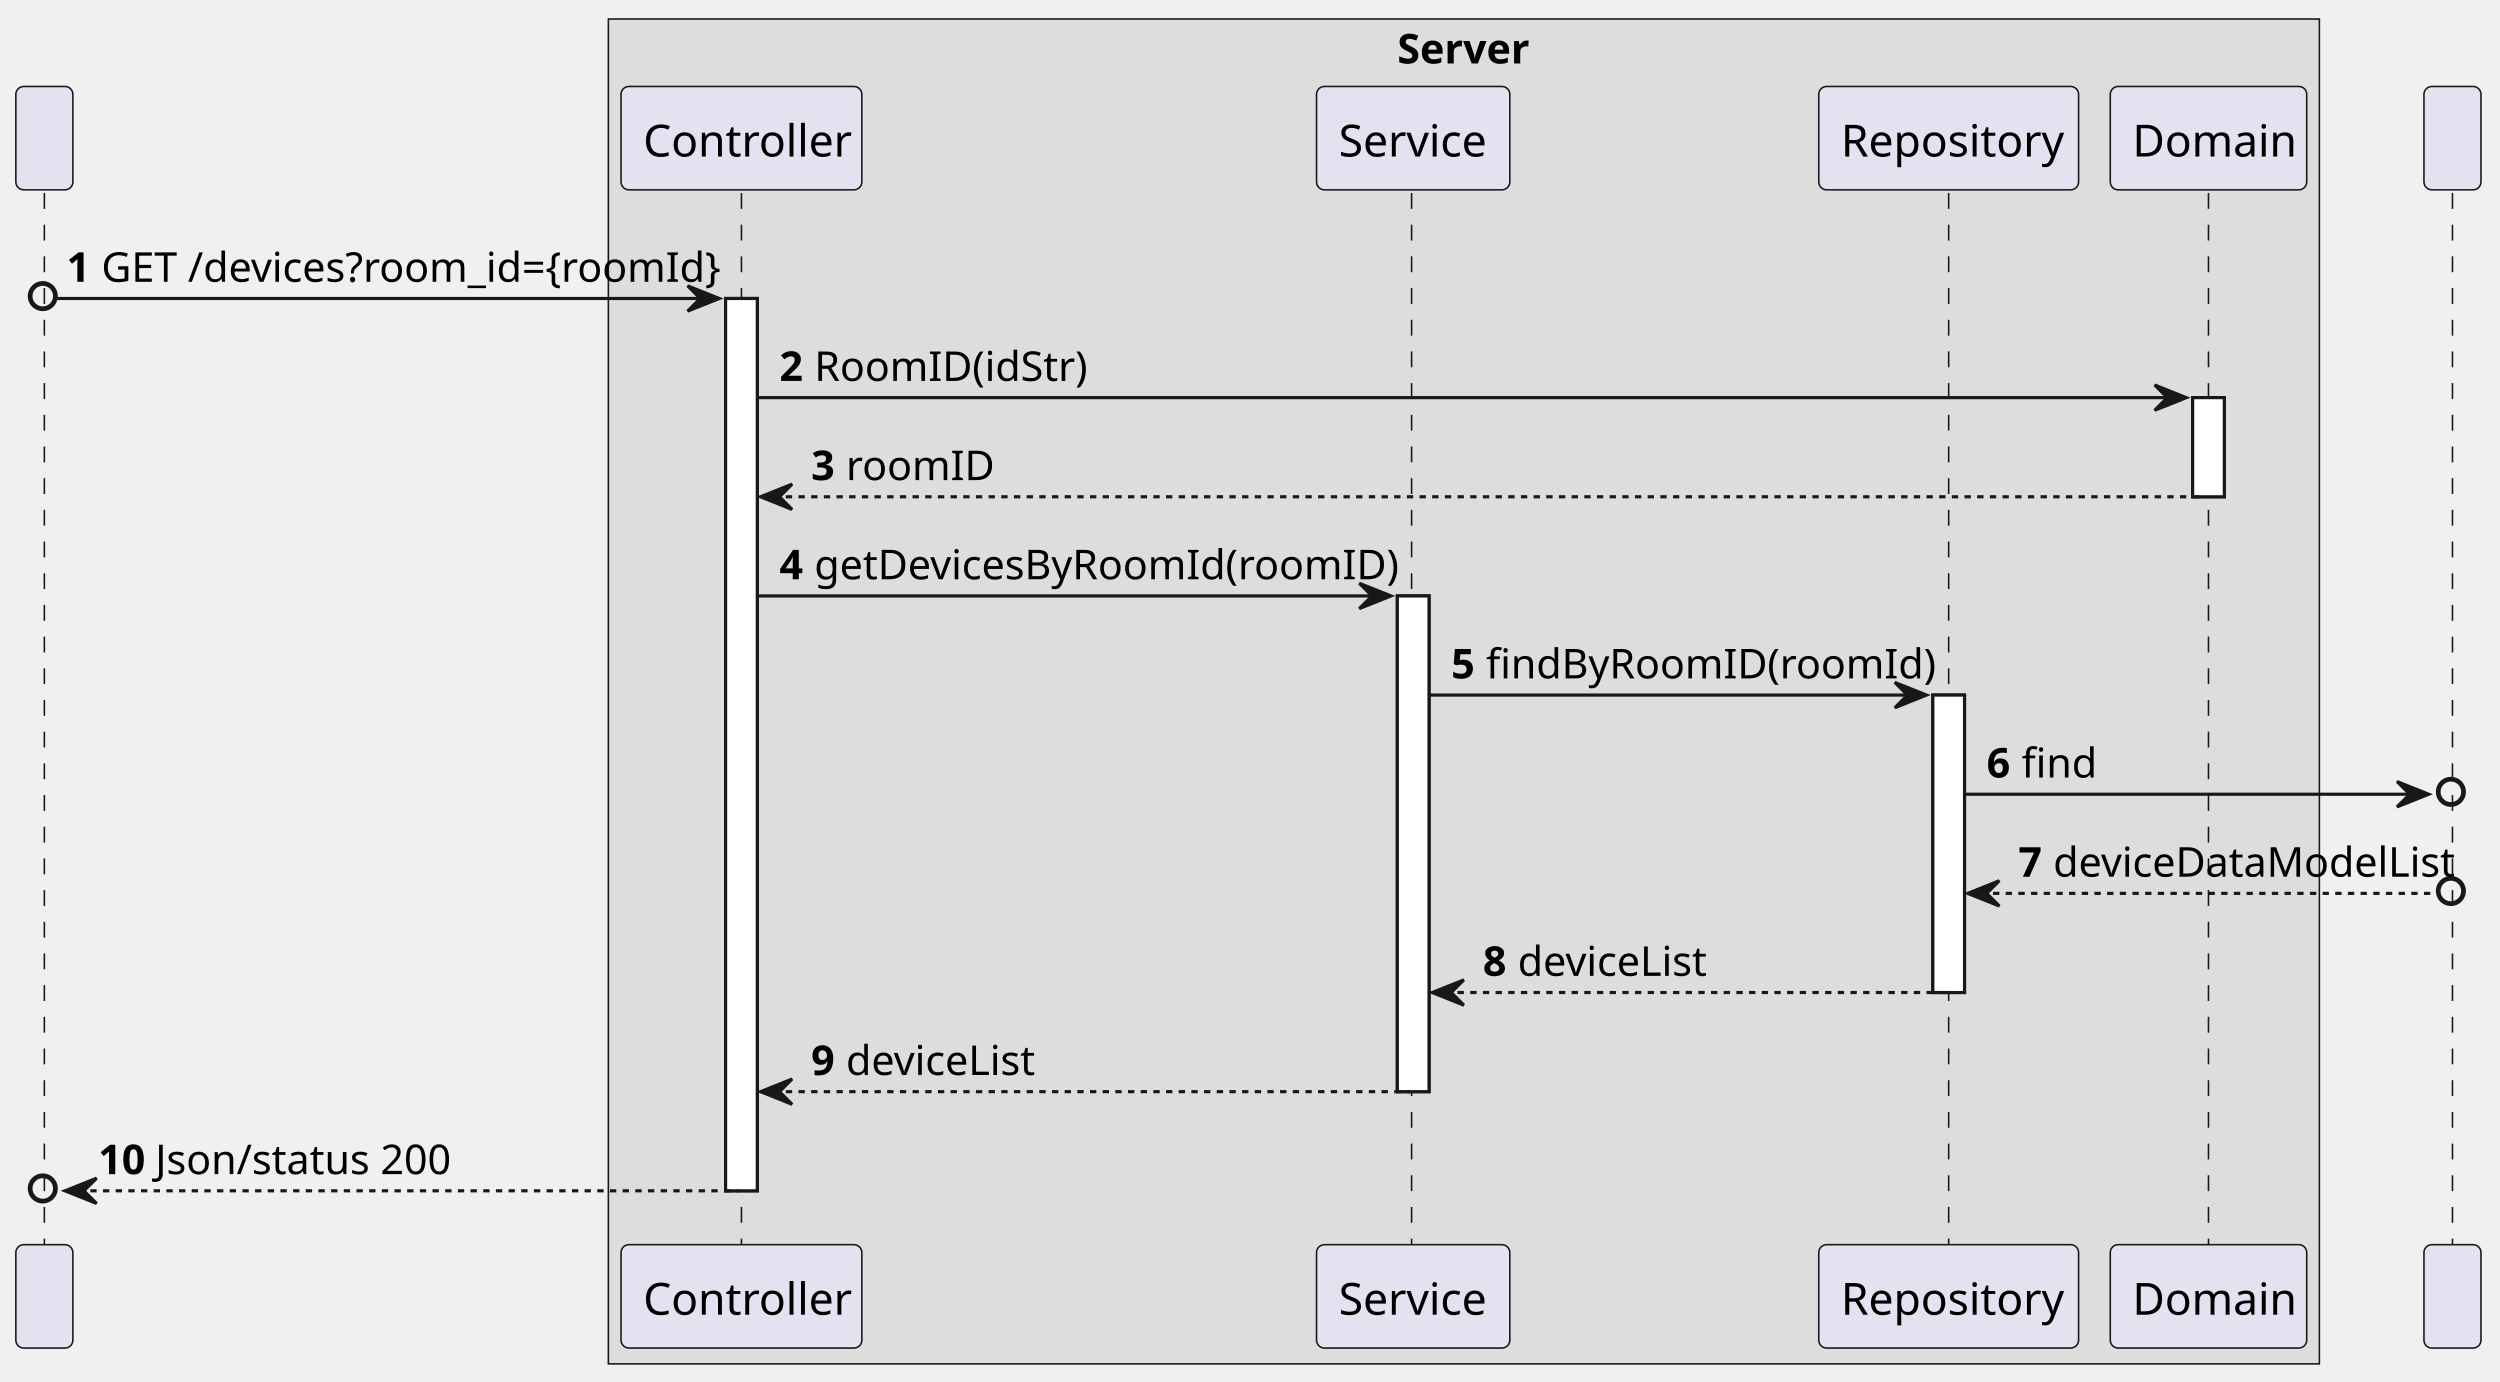
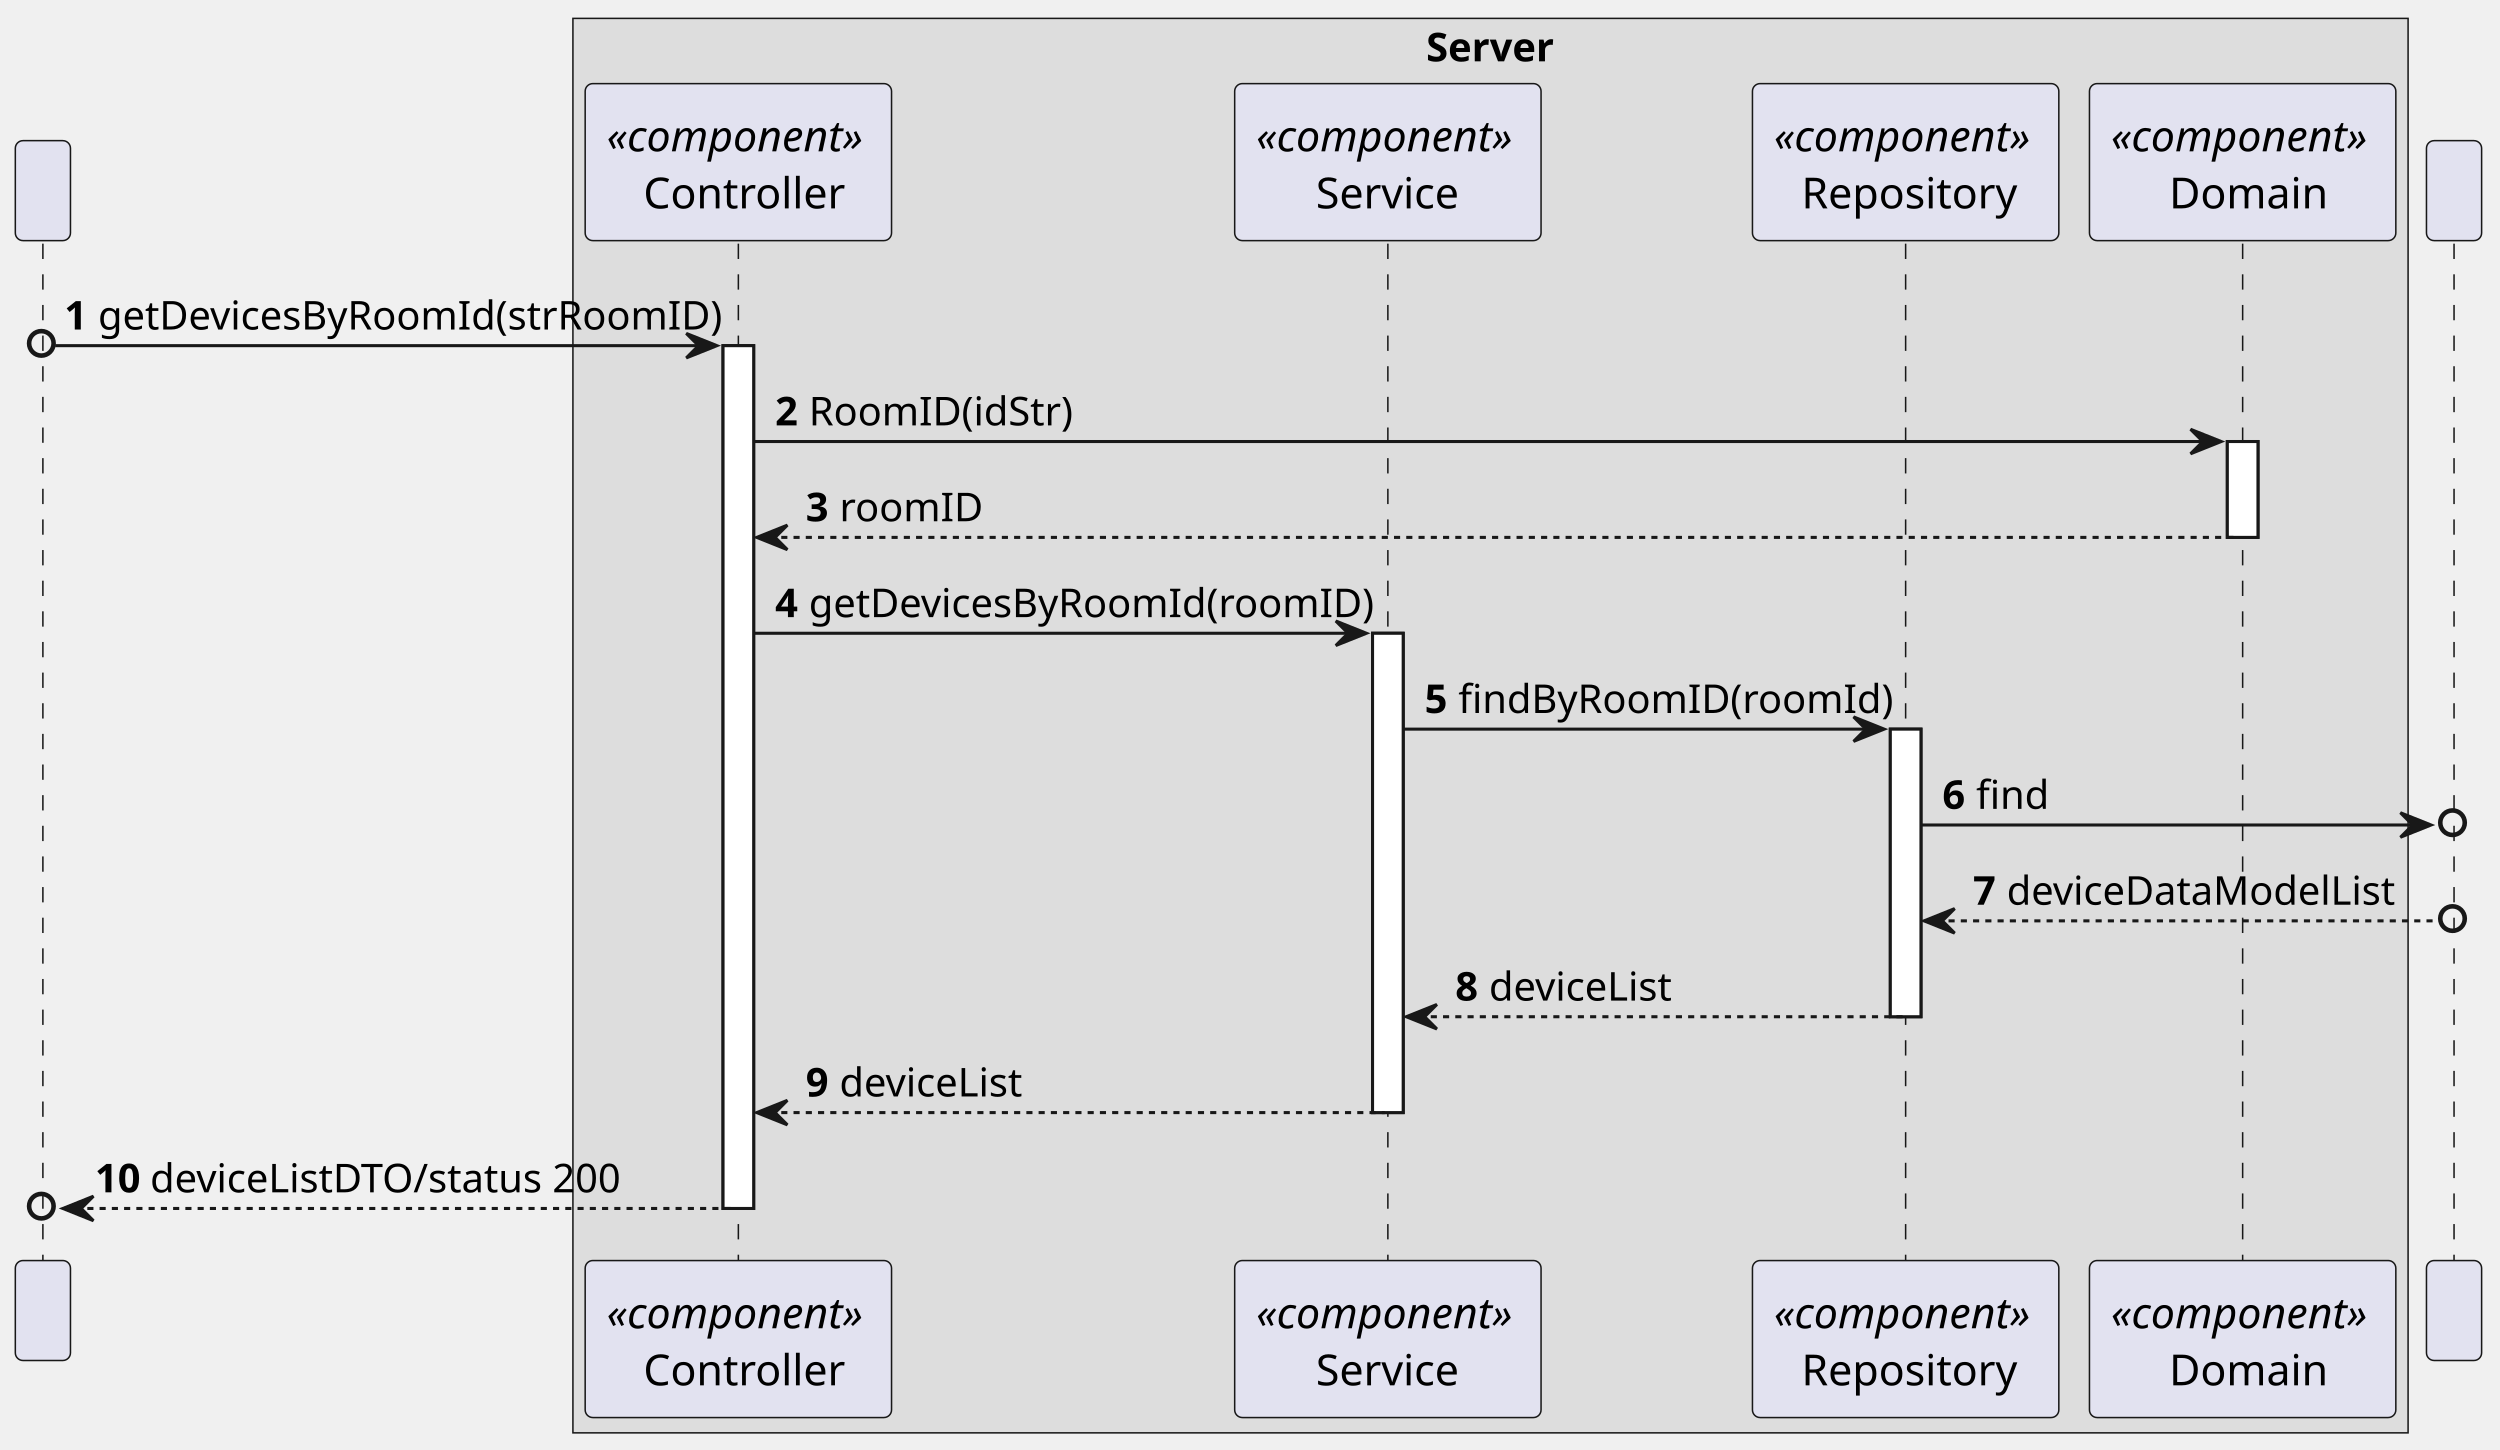
- <svg xmlns="http://www.w3.org/2000/svg" contentStyleType="text/css" height="436px" preserveAspectRatio="none" style="width:789px;height:436px;background:#FFFFFF;" version="1.1" viewBox="0 0 789 436" width="789px" zoomAndPan="magnify">
+ <svg xmlns="http://www.w3.org/2000/svg" contentStyleType="text/css" height="473px" preserveAspectRatio="none" style="width:816px;height:473px;background:#FFFFFF;" version="1.1" viewBox="0 0 816 473" width="816px" zoomAndPan="magnify">
  <defs />
  <g>
-     <rect fill="#DDDDDD" height="424.443" style="stroke:#181818;stroke-width:0.5;" width="540" x="192" y="6" />
-     <text fill="#000000" font-family="sans-serif" font-size="13" font-weight="bold" lengthAdjust="spacing" textLength="42" x="441" y="20.028">Server
-         </text>
-     <rect fill="#FFFFFF" height="281.619" style="stroke:#181818;stroke-width:1.0;" width="10" x="229" y="94.203" />
-     <rect fill="#FFFFFF" height="156.455" style="stroke:#181818;stroke-width:1.0;" width="10" x="441" y="188.076" />
-     <rect fill="#FFFFFF" height="93.873" style="stroke:#181818;stroke-width:1.0;" width="10" x="610" y="219.367" />
-     <rect fill="#FFFFFF" height="31.291" style="stroke:#181818;stroke-width:1.0;" width="10" x="692" y="125.494" />
-     <line style="stroke:#181818;stroke-width:0.5;stroke-dasharray:5.0,5.0;" x1="14" x2="14" y1="60.912" y2="393.822" />
-     <line style="stroke:#181818;stroke-width:0.5;stroke-dasharray:5.0,5.0;" x1="234" x2="234" y1="60.912" y2="393.822" />
-     <line style="stroke:#181818;stroke-width:0.5;stroke-dasharray:5.0,5.0;" x1="445.5" x2="445.5" y1="60.912" y2="393.822" />
-     <line style="stroke:#181818;stroke-width:0.5;stroke-dasharray:5.0,5.0;" x1="615" x2="615" y1="60.912" y2="393.822" />
-     <line style="stroke:#181818;stroke-width:0.5;stroke-dasharray:5.0,5.0;" x1="697" x2="697" y1="60.912" y2="393.822" />
-     <line style="stroke:#181818;stroke-width:0.5;stroke-dasharray:5.0,5.0;" x1="774" x2="774" y1="60.912" y2="393.822" />
-     <rect fill="#E2E2F0" height="32.621" rx="2.5" ry="2.5" style="stroke:#181818;stroke-width:0.5;" width="18" x="5" y="27.291" />
-     <text fill="#000000" font-family="sans-serif" font-size="14" lengthAdjust="spacing" textLength="4" x="12" y="49.398"> 
-         </text>
-     <rect fill="#E2E2F0" height="32.621" rx="2.5" ry="2.5" style="stroke:#181818;stroke-width:0.5;" width="18" x="5" y="392.822" />
-     <text fill="#000000" font-family="sans-serif" font-size="14" lengthAdjust="spacing" textLength="4" x="12" y="414.93"> 
-         </text>
-     <rect fill="#E2E2F0" height="32.621" rx="2.5" ry="2.5" style="stroke:#181818;stroke-width:0.5;" width="76" x="196" y="27.291" />
-     <text fill="#000000" font-family="sans-serif" font-size="14" lengthAdjust="spacing" textLength="62" x="203" y="49.398">Controller
-         </text>
-     <rect fill="#E2E2F0" height="32.621" rx="2.5" ry="2.5" style="stroke:#181818;stroke-width:0.5;" width="76" x="196" y="392.822" />
-     <text fill="#000000" font-family="sans-serif" font-size="14" lengthAdjust="spacing" textLength="62" x="203" y="414.93">Controller
-         </text>
-     <rect fill="#E2E2F0" height="32.621" rx="2.5" ry="2.5" style="stroke:#181818;stroke-width:0.5;" width="61" x="415.5" y="27.291" />
-     <text fill="#000000" font-family="sans-serif" font-size="14" lengthAdjust="spacing" textLength="47" x="422.5" y="49.398">Service
-         </text>
-     <rect fill="#E2E2F0" height="32.621" rx="2.5" ry="2.5" style="stroke:#181818;stroke-width:0.5;" width="61" x="415.5" y="392.822" />
-     <text fill="#000000" font-family="sans-serif" font-size="14" lengthAdjust="spacing" textLength="47" x="422.5" y="414.93">Service
-         </text>
-     <rect fill="#E2E2F0" height="32.621" rx="2.5" ry="2.5" style="stroke:#181818;stroke-width:0.5;" width="82" x="574" y="27.291" />
-     <text fill="#000000" font-family="sans-serif" font-size="14" lengthAdjust="spacing" textLength="68" x="581" y="49.398">Repository
-         </text>
-     <rect fill="#E2E2F0" height="32.621" rx="2.5" ry="2.5" style="stroke:#181818;stroke-width:0.5;" width="82" x="574" y="392.822" />
-     <text fill="#000000" font-family="sans-serif" font-size="14" lengthAdjust="spacing" textLength="68" x="581" y="414.93">Repository
-         </text>
-     <rect fill="#E2E2F0" height="32.621" rx="2.5" ry="2.5" style="stroke:#181818;stroke-width:0.5;" width="62" x="666" y="27.291" />
-     <text fill="#000000" font-family="sans-serif" font-size="14" lengthAdjust="spacing" textLength="48" x="673" y="49.398">Domain
-         </text>
-     <rect fill="#E2E2F0" height="32.621" rx="2.5" ry="2.5" style="stroke:#181818;stroke-width:0.5;" width="62" x="666" y="392.822" />
-     <text fill="#000000" font-family="sans-serif" font-size="14" lengthAdjust="spacing" textLength="48" x="673" y="414.93">Domain
-         </text>
-     <rect fill="#E2E2F0" height="32.621" rx="2.5" ry="2.5" style="stroke:#181818;stroke-width:0.5;" width="18" x="765" y="27.291" />
-     <text fill="#000000" font-family="sans-serif" font-size="14" lengthAdjust="spacing" textLength="4" x="772" y="49.398"> 
-         </text>
-     <rect fill="#E2E2F0" height="32.621" rx="2.5" ry="2.5" style="stroke:#181818;stroke-width:0.5;" width="18" x="765" y="392.822" />
-     <text fill="#000000" font-family="sans-serif" font-size="14" lengthAdjust="spacing" textLength="4" x="772" y="414.93"> 
-         </text>
-     <rect fill="#FFFFFF" height="281.619" style="stroke:#181818;stroke-width:1.0;" width="10" x="229" y="94.203" />
-     <rect fill="#FFFFFF" height="156.455" style="stroke:#181818;stroke-width:1.0;" width="10" x="441" y="188.076" />
-     <rect fill="#FFFFFF" height="93.873" style="stroke:#181818;stroke-width:1.0;" width="10" x="610" y="219.367" />
-     <rect fill="#FFFFFF" height="31.291" style="stroke:#181818;stroke-width:1.0;" width="10" x="692" y="125.494" />
-     <ellipse cx="13.5" cy="93.453" fill="none" rx="4" ry="4" style="stroke:#181818;stroke-width:1.5;" />
-     <polygon fill="#181818" points="217,90.203,227,94.203,217,98.203,221,94.203" style="stroke:#181818;stroke-width:1.0;" />
-     <line style="stroke:#181818;stroke-width:1.0;" x1="18" x2="223" y1="94.203" y2="94.203" />
-     <text fill="#000000" font-family="sans-serif" font-size="13" font-weight="bold" lengthAdjust="spacing" textLength="7" x="21" y="88.94">1
-         </text>
-     <text fill="#000000" font-family="sans-serif" font-size="13" lengthAdjust="spacing" textLength="185" x="32" y="88.94">GET /devices?room_id={roomId}
-         </text>
-     <polygon fill="#181818" points="680,121.494,690,125.494,680,129.494,684,125.494" style="stroke:#181818;stroke-width:1.0;" />
-     <line style="stroke:#181818;stroke-width:1.0;" x1="239" x2="686" y1="125.494" y2="125.494" />
-     <text fill="#000000" font-family="sans-serif" font-size="13" font-weight="bold" lengthAdjust="spacing" textLength="7" x="246" y="120.231">2
-         </text>
-     <text fill="#000000" font-family="sans-serif" font-size="13" lengthAdjust="spacing" textLength="81" x="257" y="120.231">RoomID(idStr)
-         </text>
-     <polygon fill="#181818" points="250,152.785,240,156.785,250,160.785,246,156.785" style="stroke:#181818;stroke-width:1.0;" />
-     <line style="stroke:#181818;stroke-width:1.0;stroke-dasharray:2.0,2.0;" x1="244" x2="696" y1="156.785" y2="156.785" />
-     <text fill="#000000" font-family="sans-serif" font-size="13" font-weight="bold" lengthAdjust="spacing" textLength="7" x="256" y="151.523">3
-         </text>
-     <text fill="#000000" font-family="sans-serif" font-size="13" lengthAdjust="spacing" textLength="41" x="267" y="151.523">roomID
-         </text>
-     <polygon fill="#181818" points="429,184.076,439,188.076,429,192.076,433,188.076" style="stroke:#181818;stroke-width:1.0;" />
-     <line style="stroke:#181818;stroke-width:1.0;" x1="239" x2="435" y1="188.076" y2="188.076" />
-     <text fill="#000000" font-family="sans-serif" font-size="13" font-weight="bold" lengthAdjust="spacing" textLength="7" x="246" y="182.814">4
-         </text>
-     <text fill="#000000" font-family="sans-serif" font-size="13" lengthAdjust="spacing" textLength="172" x="257" y="182.814">getDevicesByRoomId(roomID)
-         </text>
-     <polygon fill="#181818" points="598,215.367,608,219.367,598,223.367,602,219.367" style="stroke:#181818;stroke-width:1.0;" />
-     <line style="stroke:#181818;stroke-width:1.0;" x1="451" x2="604" y1="219.367" y2="219.367" />
-     <text fill="#000000" font-family="sans-serif" font-size="13" font-weight="bold" lengthAdjust="spacing" textLength="7" x="458" y="214.105">5
-         </text>
-     <text fill="#000000" font-family="sans-serif" font-size="13" lengthAdjust="spacing" textLength="129" x="469" y="214.105">findByRoomID(roomId)
-         </text>
-     <ellipse cx="773.5" cy="249.908" fill="none" rx="4" ry="4" style="stroke:#181818;stroke-width:1.5;" />
-     <polygon fill="#181818" points="756.5,246.658,766.5,250.658,756.5,254.658,760.5,250.658" style="stroke:#181818;stroke-width:1.0;" />
-     <line style="stroke:#181818;stroke-width:1.0;" x1="620" x2="762.5" y1="250.658" y2="250.658" />
-     <text fill="#000000" font-family="sans-serif" font-size="13" font-weight="bold" lengthAdjust="spacing" textLength="7" x="627" y="245.395">6
-         </text>
-     <text fill="#000000" font-family="sans-serif" font-size="13" lengthAdjust="spacing" textLength="20" x="638" y="245.395">find
-         </text>
-     <polygon fill="#181818" points="631,277.949,621,281.949,631,285.949,627,281.949" style="stroke:#181818;stroke-width:1.0;" />
-     <ellipse cx="773.5" cy="281.199" fill="none" rx="4" ry="4" style="stroke:#181818;stroke-width:1.5;" />
-     <line style="stroke:#181818;stroke-width:1.0;stroke-dasharray:2.0,2.0;" x1="625" x2="769" y1="281.949" y2="281.949" />
-     <text fill="#000000" font-family="sans-serif" font-size="13" font-weight="bold" lengthAdjust="spacing" textLength="7" x="637" y="276.687">7
-         </text>
-     <text fill="#000000" font-family="sans-serif" font-size="13" lengthAdjust="spacing" textLength="119" x="648" y="276.687">deviceDataModelList
-         </text>
-     <polygon fill="#181818" points="462,309.24,452,313.24,462,317.24,458,313.24" style="stroke:#181818;stroke-width:1.0;" />
-     <line style="stroke:#181818;stroke-width:1.0;stroke-dasharray:2.0,2.0;" x1="456" x2="614" y1="313.24" y2="313.24" />
-     <text fill="#000000" font-family="sans-serif" font-size="13" font-weight="bold" lengthAdjust="spacing" textLength="7" x="468" y="307.978">8
-         </text>
-     <text fill="#000000" font-family="sans-serif" font-size="13" lengthAdjust="spacing" textLength="57" x="479" y="307.978">deviceList
-         </text>
-     <polygon fill="#181818" points="250,340.531,240,344.531,250,348.531,246,344.531" style="stroke:#181818;stroke-width:1.0;" />
-     <line style="stroke:#181818;stroke-width:1.0;stroke-dasharray:2.0,2.0;" x1="244" x2="445" y1="344.531" y2="344.531" />
-     <text fill="#000000" font-family="sans-serif" font-size="13" font-weight="bold" lengthAdjust="spacing" textLength="7" x="256" y="339.269">9
-         </text>
-     <text fill="#000000" font-family="sans-serif" font-size="13" lengthAdjust="spacing" textLength="57" x="267" y="339.269">deviceList
-         </text>
-     <ellipse cx="13.5" cy="375.072" fill="none" rx="4" ry="4" style="stroke:#181818;stroke-width:1.5;" />
-     <polygon fill="#181818" points="30.5,371.822,20.5,375.822,30.5,379.822,26.5,375.822" style="stroke:#181818;stroke-width:1.0;" />
-     <line style="stroke:#181818;stroke-width:1.0;stroke-dasharray:2.0,2.0;" x1="28.5" x2="233" y1="375.822" y2="375.822" />
-     <text fill="#000000" font-family="sans-serif" font-size="13" font-weight="bold" lengthAdjust="spacing" textLength="14" x="31" y="370.56">10
-         </text>
-     <text fill="#000000" font-family="sans-serif" font-size="13" lengthAdjust="spacing" textLength="92" x="49" y="370.56">Json/status 200
-         </text>
+     <rect fill="#DDDDDD" height="461.685" style="stroke:#181818;stroke-width:0.5;" width="599" x="187" y="6" />
+     <text fill="#000000" font-family="sans-serif" font-size="13" font-weight="bold" lengthAdjust="spacing" textLength="42" x="465.5" y="20.028">Server</text>
+     <rect fill="#FFFFFF" height="281.619" style="stroke:#181818;stroke-width:1.0;" width="10" x="236" y="112.824" />
+     <rect fill="#FFFFFF" height="156.455" style="stroke:#181818;stroke-width:1.0;" width="10" x="448" y="206.697" />
+     <rect fill="#FFFFFF" height="93.873" style="stroke:#181818;stroke-width:1.0;" width="10" x="617" y="237.988" />
+     <rect fill="#FFFFFF" height="31.291" style="stroke:#181818;stroke-width:1.0;" width="10" x="727" y="144.115" />
+     <line style="stroke:#181818;stroke-width:0.5;stroke-dasharray:5.0,5.0;" x1="14" x2="14" y1="79.533" y2="412.443" />
+     <line style="stroke:#181818;stroke-width:0.5;stroke-dasharray:5.0,5.0;" x1="241" x2="241" y1="79.533" y2="412.443" />
+     <line style="stroke:#181818;stroke-width:0.5;stroke-dasharray:5.0,5.0;" x1="453" x2="453" y1="79.533" y2="412.443" />
+     <line style="stroke:#181818;stroke-width:0.5;stroke-dasharray:5.0,5.0;" x1="622" x2="622" y1="79.533" y2="412.443" />
+     <line style="stroke:#181818;stroke-width:0.5;stroke-dasharray:5.0,5.0;" x1="732" x2="732" y1="79.533" y2="412.443" />
+     <line style="stroke:#181818;stroke-width:0.5;stroke-dasharray:5.0,5.0;" x1="801" x2="801" y1="79.533" y2="412.443" />
+     <rect fill="#E2E2F0" height="32.621" rx="2.5" ry="2.5" style="stroke:#181818;stroke-width:0.5;" width="18" x="5" y="45.912" />
+     <text fill="#000000" font-family="sans-serif" font-size="14" lengthAdjust="spacing" textLength="4" x="12" y="68.019"> </text>
+     <rect fill="#E2E2F0" height="32.621" rx="2.5" ry="2.5" style="stroke:#181818;stroke-width:0.5;" width="18" x="5" y="411.443" />
+     <text fill="#000000" font-family="sans-serif" font-size="14" lengthAdjust="spacing" textLength="4" x="12" y="433.551"> </text>
+     <rect fill="#E2E2F0" height="51.242" rx="2.5" ry="2.5" style="stroke:#181818;stroke-width:0.5;" width="100" x="191" y="27.291" />
+     <text fill="#000000" font-family="sans-serif" font-size="14" font-style="italic" lengthAdjust="spacing" textLength="86" x="198" y="49.398">«component»</text>
+     <text fill="#000000" font-family="sans-serif" font-size="14" lengthAdjust="spacing" textLength="62" x="210" y="68.019">Controller</text>
+     <rect fill="#E2E2F0" height="51.242" rx="2.5" ry="2.5" style="stroke:#181818;stroke-width:0.5;" width="100" x="191" y="411.443" />
+     <text fill="#000000" font-family="sans-serif" font-size="14" font-style="italic" lengthAdjust="spacing" textLength="86" x="198" y="433.551">«component»</text>
+     <text fill="#000000" font-family="sans-serif" font-size="14" lengthAdjust="spacing" textLength="62" x="210" y="452.172">Controller</text>
+     <rect fill="#E2E2F0" height="51.242" rx="2.5" ry="2.5" style="stroke:#181818;stroke-width:0.5;" width="100" x="403" y="27.291" />
+     <text fill="#000000" font-family="sans-serif" font-size="14" font-style="italic" lengthAdjust="spacing" textLength="86" x="410" y="49.398">«component»</text>
+     <text fill="#000000" font-family="sans-serif" font-size="14" lengthAdjust="spacing" textLength="47" x="429.5" y="68.019">Service</text>
+     <rect fill="#E2E2F0" height="51.242" rx="2.5" ry="2.5" style="stroke:#181818;stroke-width:0.5;" width="100" x="403" y="411.443" />
+     <text fill="#000000" font-family="sans-serif" font-size="14" font-style="italic" lengthAdjust="spacing" textLength="86" x="410" y="433.551">«component»</text>
+     <text fill="#000000" font-family="sans-serif" font-size="14" lengthAdjust="spacing" textLength="47" x="429.5" y="452.172">Service</text>
+     <rect fill="#E2E2F0" height="51.242" rx="2.5" ry="2.5" style="stroke:#181818;stroke-width:0.5;" width="100" x="572" y="27.291" />
+     <text fill="#000000" font-family="sans-serif" font-size="14" font-style="italic" lengthAdjust="spacing" textLength="86" x="579" y="49.398">«component»</text>
+     <text fill="#000000" font-family="sans-serif" font-size="14" lengthAdjust="spacing" textLength="68" x="588" y="68.019">Repository</text>
+     <rect fill="#E2E2F0" height="51.242" rx="2.5" ry="2.5" style="stroke:#181818;stroke-width:0.5;" width="100" x="572" y="411.443" />
+     <text fill="#000000" font-family="sans-serif" font-size="14" font-style="italic" lengthAdjust="spacing" textLength="86" x="579" y="433.551">«component»</text>
+     <text fill="#000000" font-family="sans-serif" font-size="14" lengthAdjust="spacing" textLength="68" x="588" y="452.172">Repository</text>
+     <rect fill="#E2E2F0" height="51.242" rx="2.5" ry="2.5" style="stroke:#181818;stroke-width:0.5;" width="100" x="682" y="27.291" />
+     <text fill="#000000" font-family="sans-serif" font-size="14" font-style="italic" lengthAdjust="spacing" textLength="86" x="689" y="49.398">«component»</text>
+     <text fill="#000000" font-family="sans-serif" font-size="14" lengthAdjust="spacing" textLength="48" x="708" y="68.019">Domain</text>
+     <rect fill="#E2E2F0" height="51.242" rx="2.5" ry="2.5" style="stroke:#181818;stroke-width:0.5;" width="100" x="682" y="411.443" />
+     <text fill="#000000" font-family="sans-serif" font-size="14" font-style="italic" lengthAdjust="spacing" textLength="86" x="689" y="433.551">«component»</text>
+     <text fill="#000000" font-family="sans-serif" font-size="14" lengthAdjust="spacing" textLength="48" x="708" y="452.172">Domain</text>
+     <rect fill="#E2E2F0" height="32.621" rx="2.5" ry="2.5" style="stroke:#181818;stroke-width:0.5;" width="18" x="792" y="45.912" />
+     <text fill="#000000" font-family="sans-serif" font-size="14" lengthAdjust="spacing" textLength="4" x="799" y="68.019"> </text>
+     <rect fill="#E2E2F0" height="32.621" rx="2.5" ry="2.5" style="stroke:#181818;stroke-width:0.5;" width="18" x="792" y="411.443" />
+     <text fill="#000000" font-family="sans-serif" font-size="14" lengthAdjust="spacing" textLength="4" x="799" y="433.551"> </text>
+     <rect fill="#FFFFFF" height="281.619" style="stroke:#181818;stroke-width:1.0;" width="10" x="236" y="112.824" />
+     <rect fill="#FFFFFF" height="156.455" style="stroke:#181818;stroke-width:1.0;" width="10" x="448" y="206.697" />
+     <rect fill="#FFFFFF" height="93.873" style="stroke:#181818;stroke-width:1.0;" width="10" x="617" y="237.988" />
+     <rect fill="#FFFFFF" height="31.291" style="stroke:#181818;stroke-width:1.0;" width="10" x="727" y="144.115" />
+     <ellipse cx="13.5" cy="112.074" fill="none" rx="4" ry="4" style="stroke:#181818;stroke-width:1.5;" />
+     <polygon fill="#181818" points="224,108.824,234,112.824,224,116.824,228,112.824" style="stroke:#181818;stroke-width:1.0;" />
+     <line style="stroke:#181818;stroke-width:1.0;" x1="18" x2="230" y1="112.824" y2="112.824" />
+     <text fill="#000000" font-family="sans-serif" font-size="13" font-weight="bold" lengthAdjust="spacing" textLength="7" x="21" y="107.561">1</text>
+     <text fill="#000000" font-family="sans-serif" font-size="13" lengthAdjust="spacing" textLength="192" x="32" y="107.561">getDevicesByRoomId(strRoomID)</text>
+     <polygon fill="#181818" points="715,140.115,725,144.115,715,148.115,719,144.115" style="stroke:#181818;stroke-width:1.0;" />
+     <line style="stroke:#181818;stroke-width:1.0;" x1="246" x2="721" y1="144.115" y2="144.115" />
+     <text fill="#000000" font-family="sans-serif" font-size="13" font-weight="bold" lengthAdjust="spacing" textLength="7" x="253" y="138.852">2</text>
+     <text fill="#000000" font-family="sans-serif" font-size="13" lengthAdjust="spacing" textLength="81" x="264" y="138.852">RoomID(idStr)</text>
+     <polygon fill="#181818" points="257,171.406,247,175.406,257,179.406,253,175.406" style="stroke:#181818;stroke-width:1.0;" />
+     <line style="stroke:#181818;stroke-width:1.0;stroke-dasharray:2.0,2.0;" x1="251" x2="731" y1="175.406" y2="175.406" />
+     <text fill="#000000" font-family="sans-serif" font-size="13" font-weight="bold" lengthAdjust="spacing" textLength="7" x="263" y="170.144">3</text>
+     <text fill="#000000" font-family="sans-serif" font-size="13" lengthAdjust="spacing" textLength="41" x="274" y="170.144">roomID</text>
+     <polygon fill="#181818" points="436,202.697,446,206.697,436,210.697,440,206.697" style="stroke:#181818;stroke-width:1.0;" />
+     <line style="stroke:#181818;stroke-width:1.0;" x1="246" x2="442" y1="206.697" y2="206.697" />
+     <text fill="#000000" font-family="sans-serif" font-size="13" font-weight="bold" lengthAdjust="spacing" textLength="7" x="253" y="201.435">4</text>
+     <text fill="#000000" font-family="sans-serif" font-size="13" lengthAdjust="spacing" textLength="172" x="264" y="201.435">getDevicesByRoomId(roomID)</text>
+     <polygon fill="#181818" points="605,233.988,615,237.988,605,241.988,609,237.988" style="stroke:#181818;stroke-width:1.0;" />
+     <line style="stroke:#181818;stroke-width:1.0;" x1="458" x2="611" y1="237.988" y2="237.988" />
+     <text fill="#000000" font-family="sans-serif" font-size="13" font-weight="bold" lengthAdjust="spacing" textLength="7" x="465" y="232.726">5</text>
+     <text fill="#000000" font-family="sans-serif" font-size="13" lengthAdjust="spacing" textLength="129" x="476" y="232.726">findByRoomID(roomId)</text>
+     <ellipse cx="800.5" cy="268.529" fill="none" rx="4" ry="4" style="stroke:#181818;stroke-width:1.5;" />
+     <polygon fill="#181818" points="783.5,265.279,793.5,269.279,783.5,273.279,787.5,269.279" style="stroke:#181818;stroke-width:1.0;" />
+     <line style="stroke:#181818;stroke-width:1.0;" x1="627" x2="789.5" y1="269.279" y2="269.279" />
+     <text fill="#000000" font-family="sans-serif" font-size="13" font-weight="bold" lengthAdjust="spacing" textLength="7" x="634" y="264.017">6</text>
+     <text fill="#000000" font-family="sans-serif" font-size="13" lengthAdjust="spacing" textLength="20" x="645" y="264.017">find</text>
+     <polygon fill="#181818" points="638,296.57,628,300.57,638,304.57,634,300.57" style="stroke:#181818;stroke-width:1.0;" />
+     <ellipse cx="800.5" cy="299.82" fill="none" rx="4" ry="4" style="stroke:#181818;stroke-width:1.5;" />
+     <line style="stroke:#181818;stroke-width:1.0;stroke-dasharray:2.0,2.0;" x1="632" x2="796" y1="300.57" y2="300.57" />
+     <text fill="#000000" font-family="sans-serif" font-size="13" font-weight="bold" lengthAdjust="spacing" textLength="7" x="644" y="295.308">7</text>
+     <text fill="#000000" font-family="sans-serif" font-size="13" lengthAdjust="spacing" textLength="119" x="655" y="295.308">deviceDataModelList</text>
+     <polygon fill="#181818" points="469,327.861,459,331.861,469,335.861,465,331.861" style="stroke:#181818;stroke-width:1.0;" />
+     <line style="stroke:#181818;stroke-width:1.0;stroke-dasharray:2.0,2.0;" x1="463" x2="621" y1="331.861" y2="331.861" />
+     <text fill="#000000" font-family="sans-serif" font-size="13" font-weight="bold" lengthAdjust="spacing" textLength="7" x="475" y="326.599">8</text>
+     <text fill="#000000" font-family="sans-serif" font-size="13" lengthAdjust="spacing" textLength="57" x="486" y="326.599">deviceList</text>
+     <polygon fill="#181818" points="257,359.152,247,363.152,257,367.152,253,363.152" style="stroke:#181818;stroke-width:1.0;" />
+     <line style="stroke:#181818;stroke-width:1.0;stroke-dasharray:2.0,2.0;" x1="251" x2="452" y1="363.152" y2="363.152" />
+     <text fill="#000000" font-family="sans-serif" font-size="13" font-weight="bold" lengthAdjust="spacing" textLength="7" x="263" y="357.89">9</text>
+     <text fill="#000000" font-family="sans-serif" font-size="13" lengthAdjust="spacing" textLength="57" x="274" y="357.89">deviceList</text>
+     <ellipse cx="13.5" cy="393.693" fill="none" rx="4" ry="4" style="stroke:#181818;stroke-width:1.5;" />
+     <polygon fill="#181818" points="30.5,390.443,20.5,394.443,30.5,398.443,26.5,394.443" style="stroke:#181818;stroke-width:1.0;" />
+     <line style="stroke:#181818;stroke-width:1.0;stroke-dasharray:2.0,2.0;" x1="28.5" x2="240" y1="394.443" y2="394.443" />
+     <text fill="#000000" font-family="sans-serif" font-size="13" font-weight="bold" lengthAdjust="spacing" textLength="14" x="31" y="389.181">10</text>
+     <text fill="#000000" font-family="sans-serif" font-size="13" lengthAdjust="spacing" textLength="148" x="49" y="389.181">deviceListDTO/status 200</text>
  </g>
</svg>
